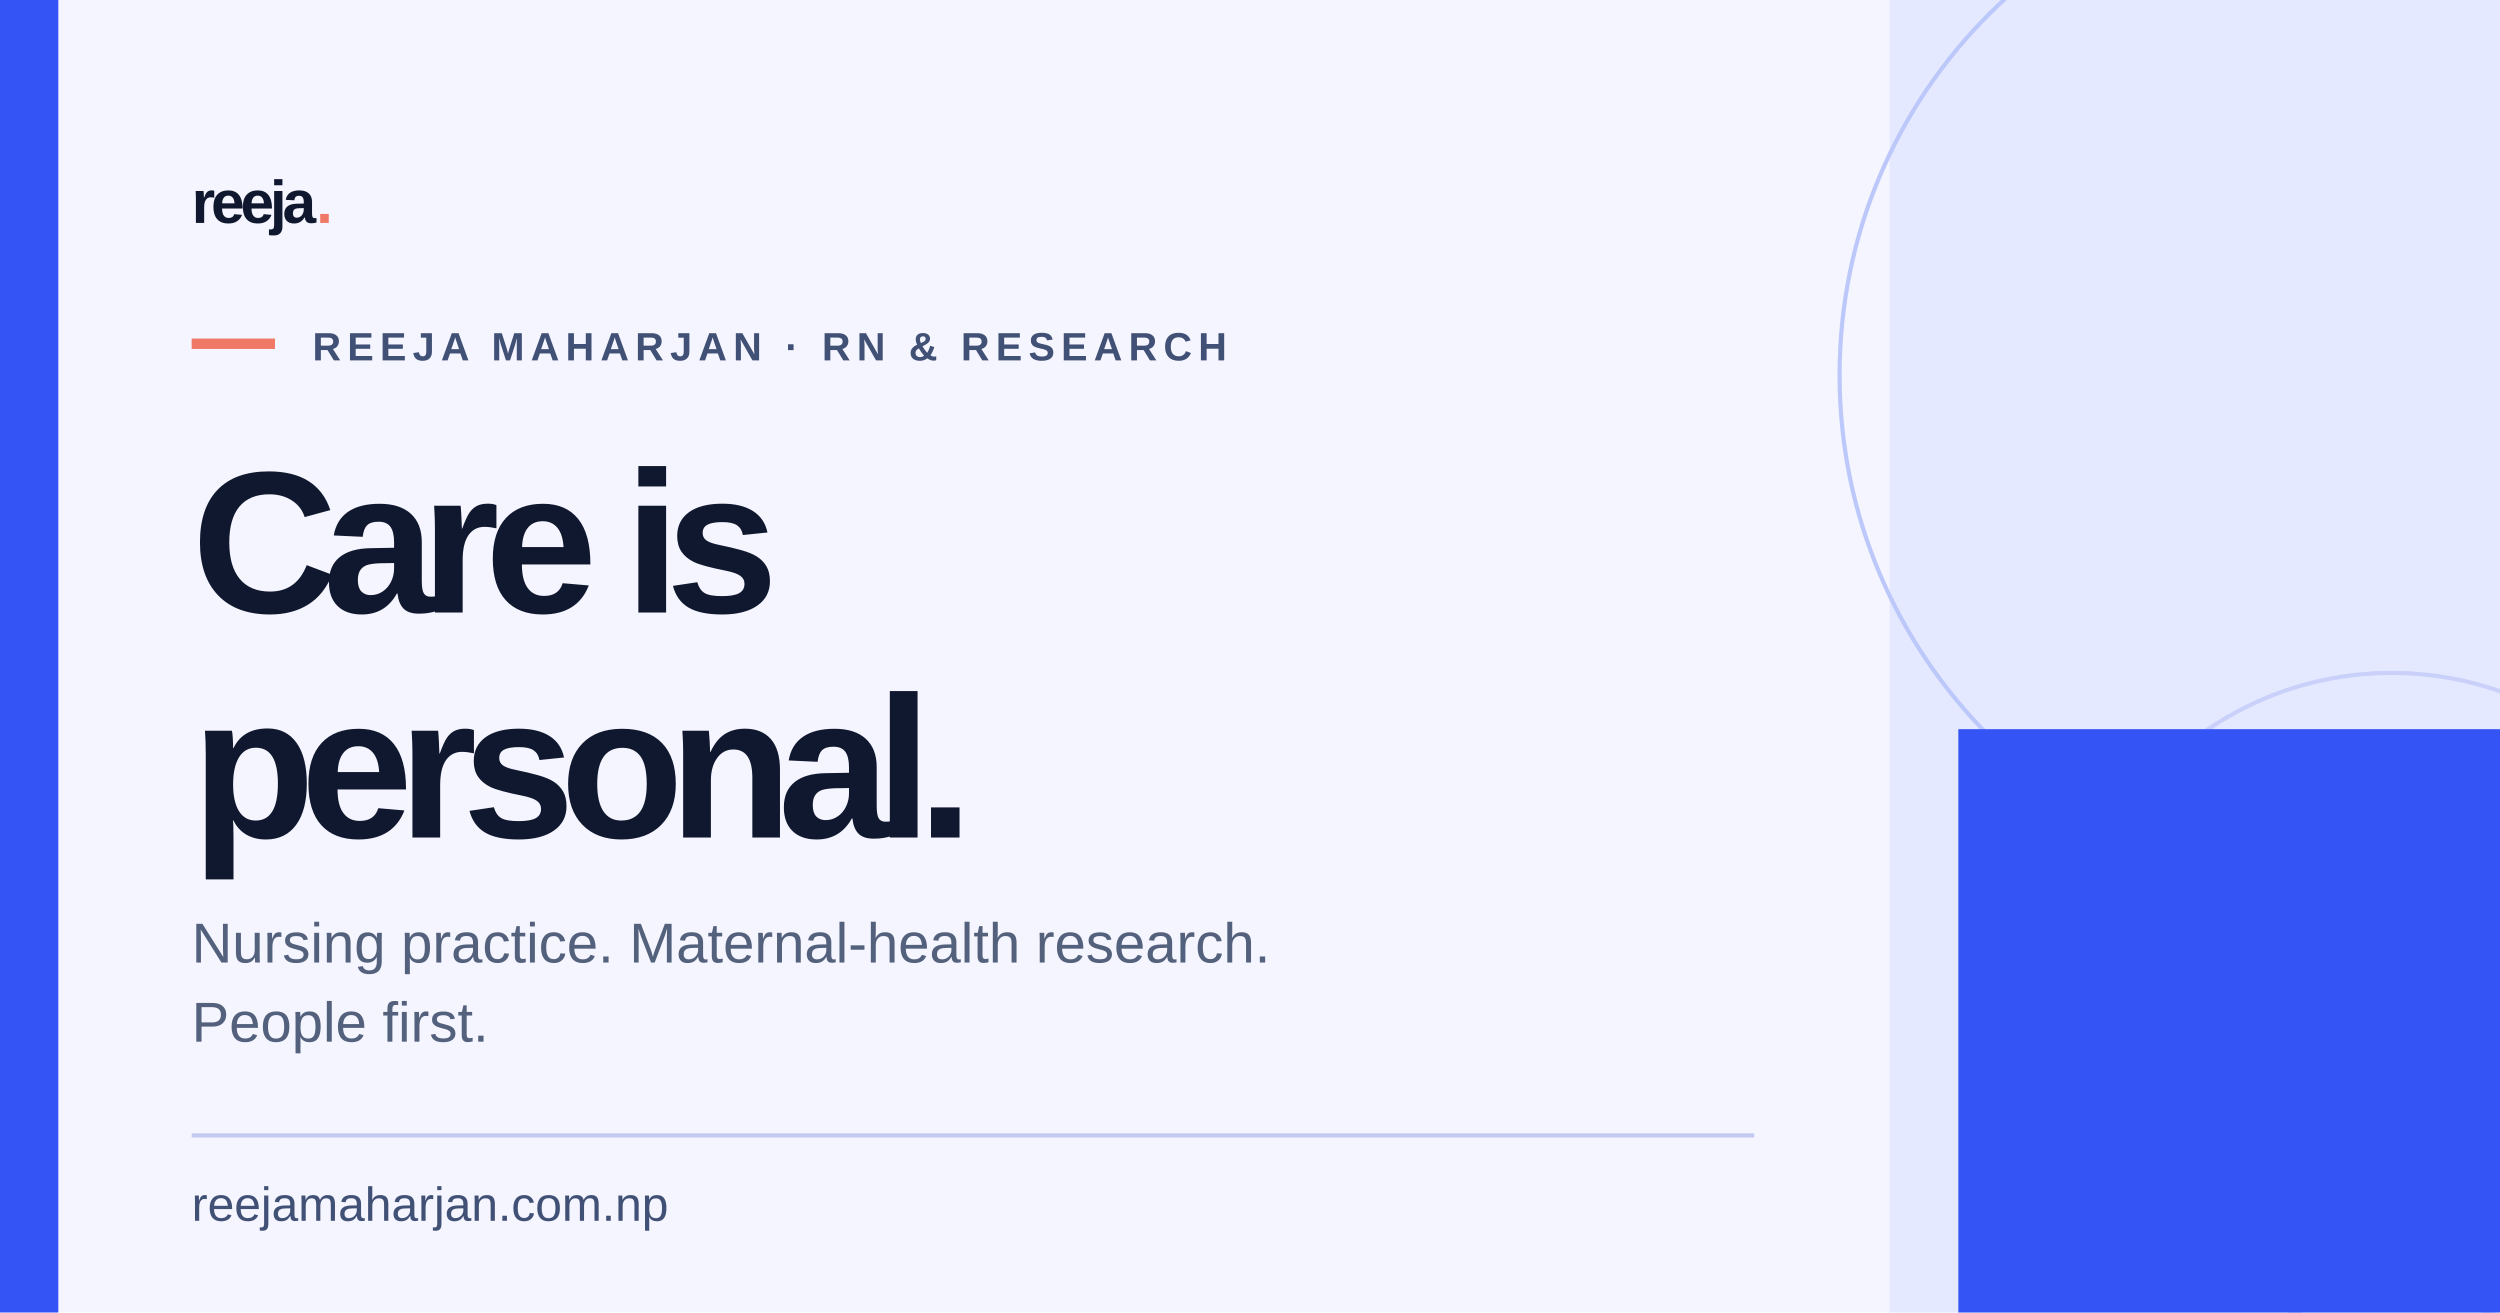
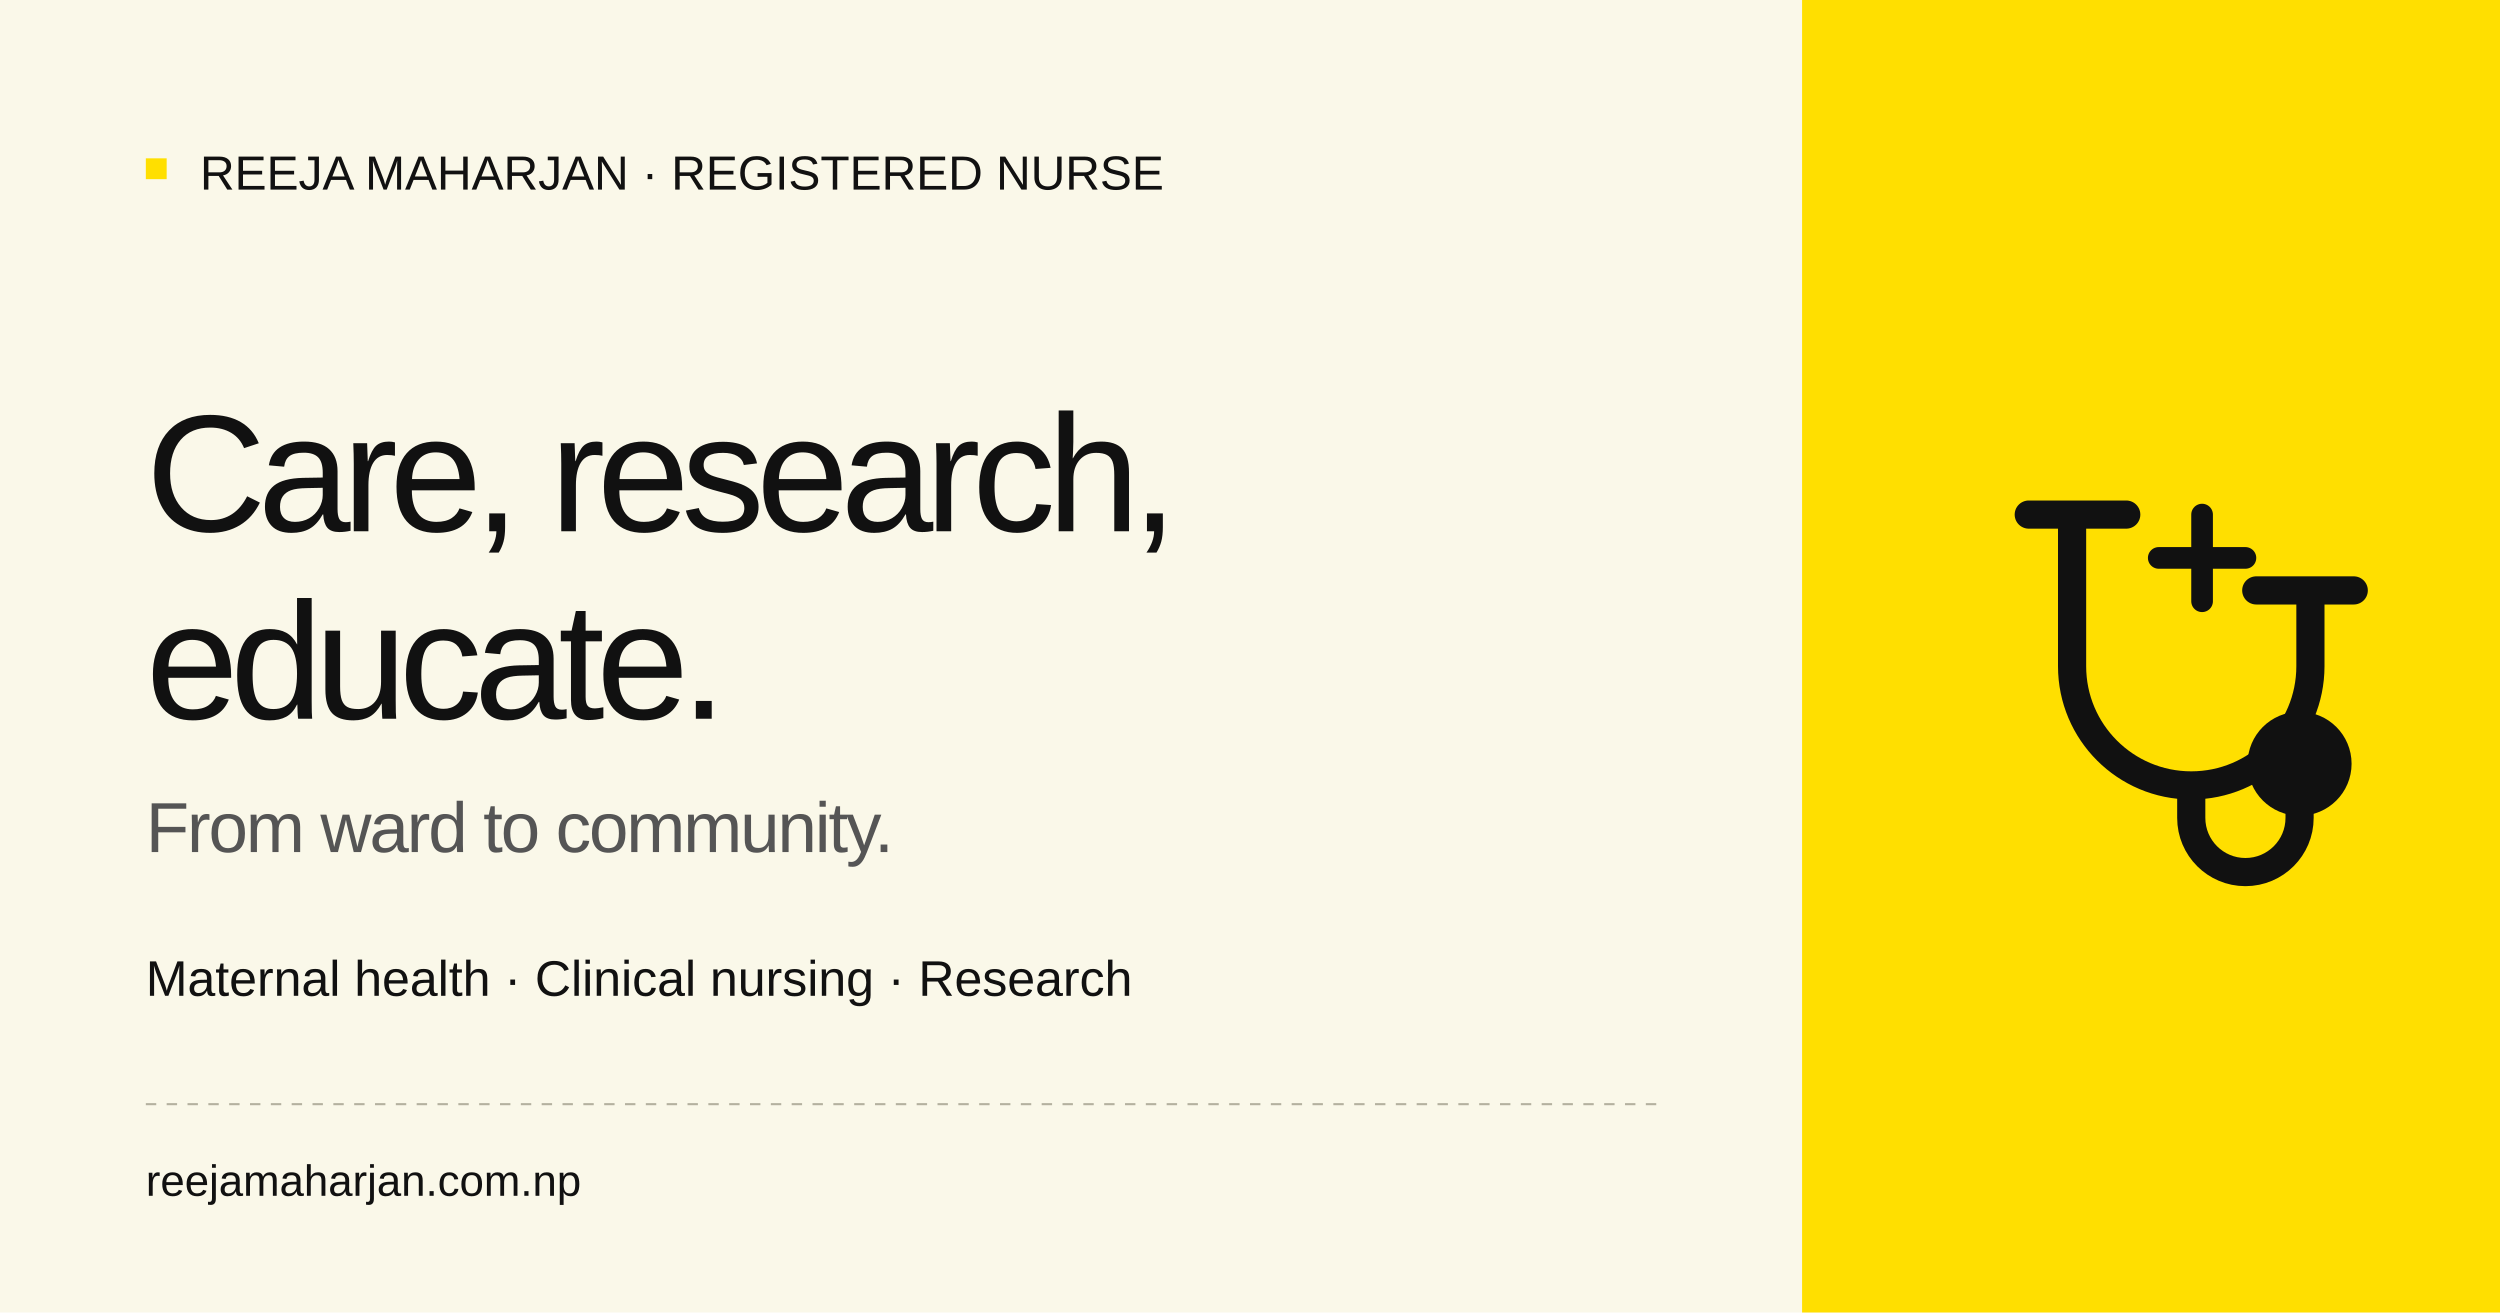
<svg xmlns="http://www.w3.org/2000/svg" width="1200" height="630" viewBox="0 0 1200 630" role="img" aria-labelledby="title desc">
-   <rect width="1200" height="630" fill="#F5F5FF" />
-   <rect x="0" width="28" height="630" fill="#3454F5" />
-   <rect x="907" y="0" width="293" height="630" fill="#E5E9FF" />
-   <circle cx="1128" cy="180" r="245" fill="none" stroke="#BCC8FA" stroke-width="2" />
-   <circle cx="1148" cy="480" r="157" fill="none" stroke="#C9D1FB" stroke-width="2" />
-   <rect x="940" y="350" width="260" height="280" fill="#3454F5" />
-   <text x="92" y="107" font-family="'Public Sans',Arial,Helvetica,sans-serif" font-size="29" font-weight="800" letter-spacing="-2" fill="#10182F">reeja<tspan fill="#EF7866">.</tspan>
-   </text>
-   <line x1="92" x2="132" y1="165" y2="165" stroke="#EF7866" stroke-width="5" />
-   <text x="150" y="173" font-family="'Public Sans',Arial,Helvetica,sans-serif" font-size="19" font-weight="700" letter-spacing="3" fill="#415176">REEJA MAHARJAN · RN &amp; RESEARCH</text>
-   <text x="92" y="294" font-family="'Public Sans',Arial,Helvetica,sans-serif" font-size="97" font-weight="800" letter-spacing="-7" fill="#10182F">Care is</text>
-   <text x="92" y="402" font-family="'Public Sans',Arial,Helvetica,sans-serif" font-size="97" font-weight="800" letter-spacing="-7" fill="#10182F">personal.</text>
-   <text x="92" y="462" font-family="'Public Sans',Arial,Helvetica,sans-serif" font-size="27" fill="#53617C">Nursing practice. Maternal-health research.</text>
-   <text x="92" y="500" font-family="'Public Sans',Arial,Helvetica,sans-serif" font-size="27" fill="#53617C">People first.</text>
-   <line x1="92" y1="545" x2="842" y2="545" stroke="#C2CAEF" stroke-width="2" />
-   <text x="92" y="586" font-family="'Public Sans',Arial,Helvetica,sans-serif" font-size="23" fill="#415176">reejamaharjan.com.np</text>
+   <rect width="1200" height="630" fill="#FAF8E9" />
+   <rect x="865" width="335" height="630" fill="#FFDF00" />
+   <g transform="translate(927 195) scale(5.2)" fill="none" stroke="#111" stroke-width="2.6" stroke-linecap="round" stroke-linejoin="round">
+     <path d="M13 10v14a11 11 0 0 0 22 0v-7M13 10h5m-5 0H9m26 7h-5m5 0h4M24 35v3a5 5 0 0 0 10 0v-2" />
+     <circle cx="34" cy="33" r="3.5" fill="#111" />
+     <path d="M25 10v8m-4-4h8" stroke-width="2" />
+   </g>
+   <rect x="70" y="76" width="10" height="10" fill="#FFDF00" />
+   <text x="96" y="91" font-family="Arial,sans-serif" font-size="23" fill="#111">REEJA MAHARJAN · REGISTERED NURSE</text>
+   <text x="70" y="255" font-family="Arial,sans-serif" font-size="80" letter-spacing="-4" fill="#111">Care, research,</text>
+   <text x="70" y="345" font-family="Arial,sans-serif" font-size="80" letter-spacing="-4" fill="#111">educate.</text>
+   <text x="70" y="409" font-family="Arial,sans-serif" font-size="34" letter-spacing="-1" fill="#555">From ward to community.</text>
+   <text x="70" y="478" font-family="Arial,sans-serif" font-size="24" fill="#111">Maternal health · Clinical nursing · Research</text>
+   <line x1="70" y1="530" x2="800" y2="530" stroke="#B4B19F" stroke-dasharray="5 5" />
+   <text x="70" y="574" font-family="Arial,sans-serif" font-size="21" fill="#111">reejamaharjan.com.np</text>
</svg>
